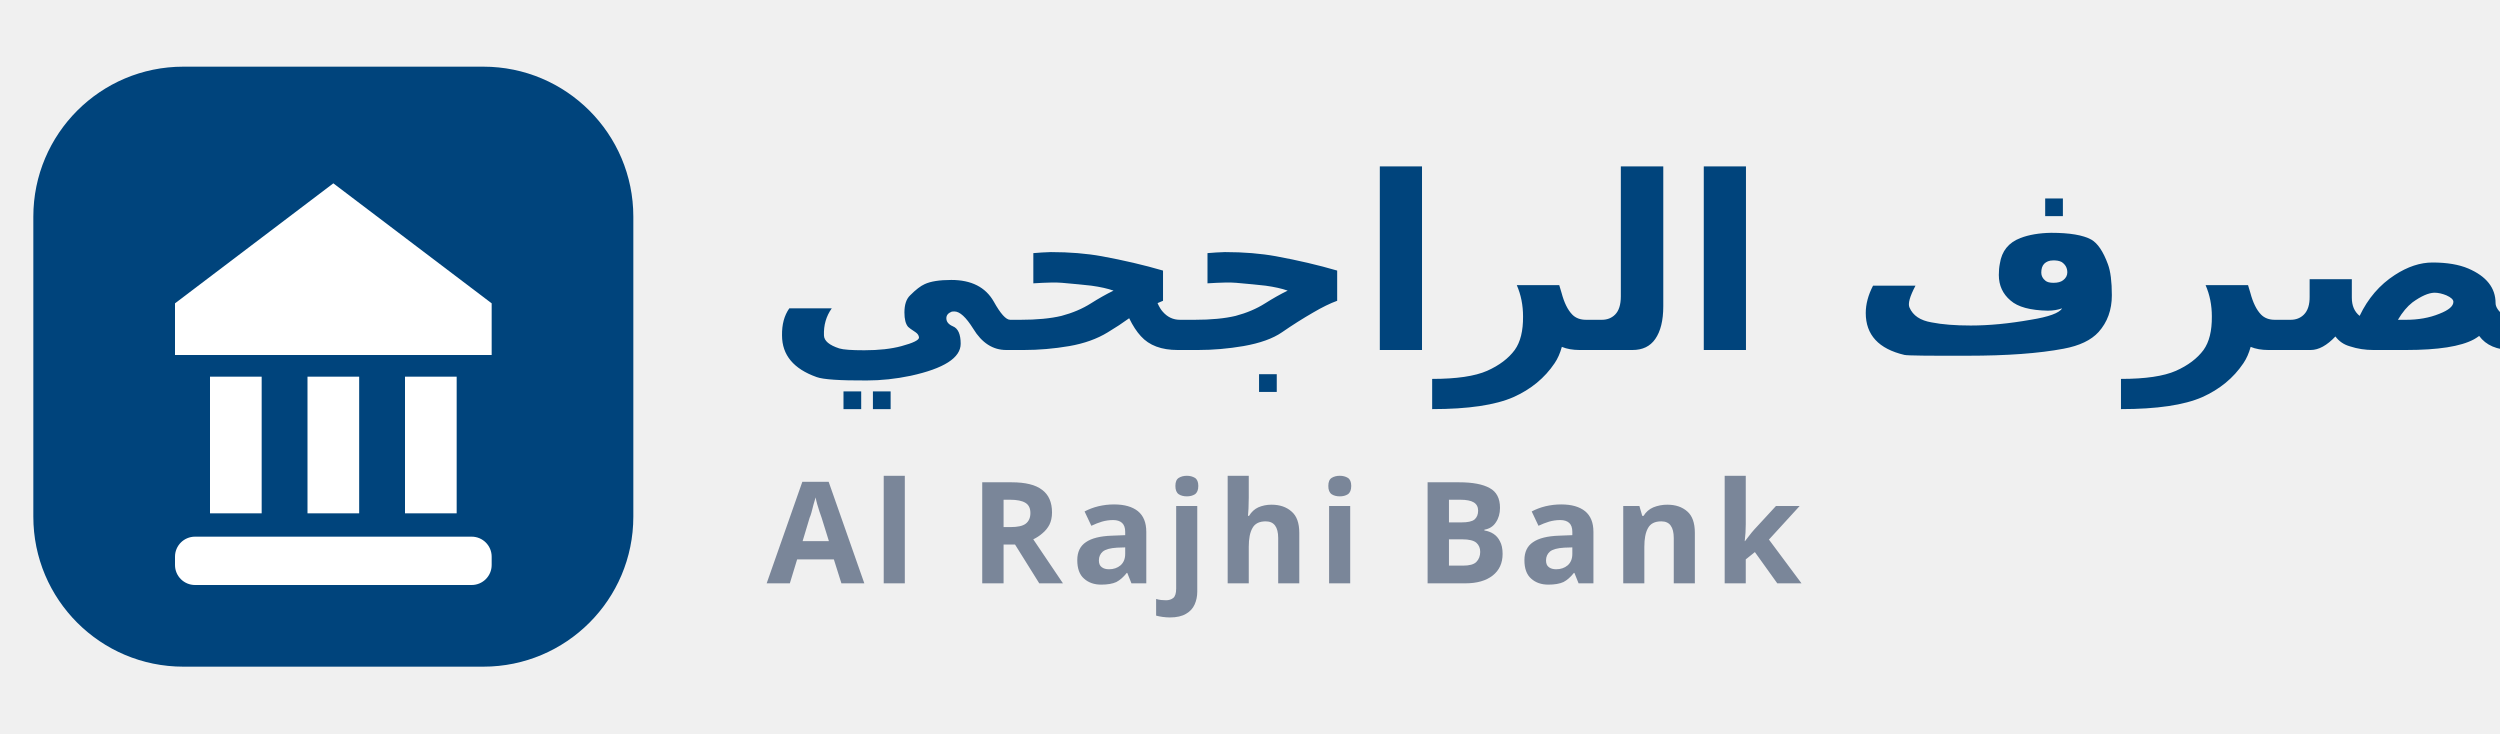
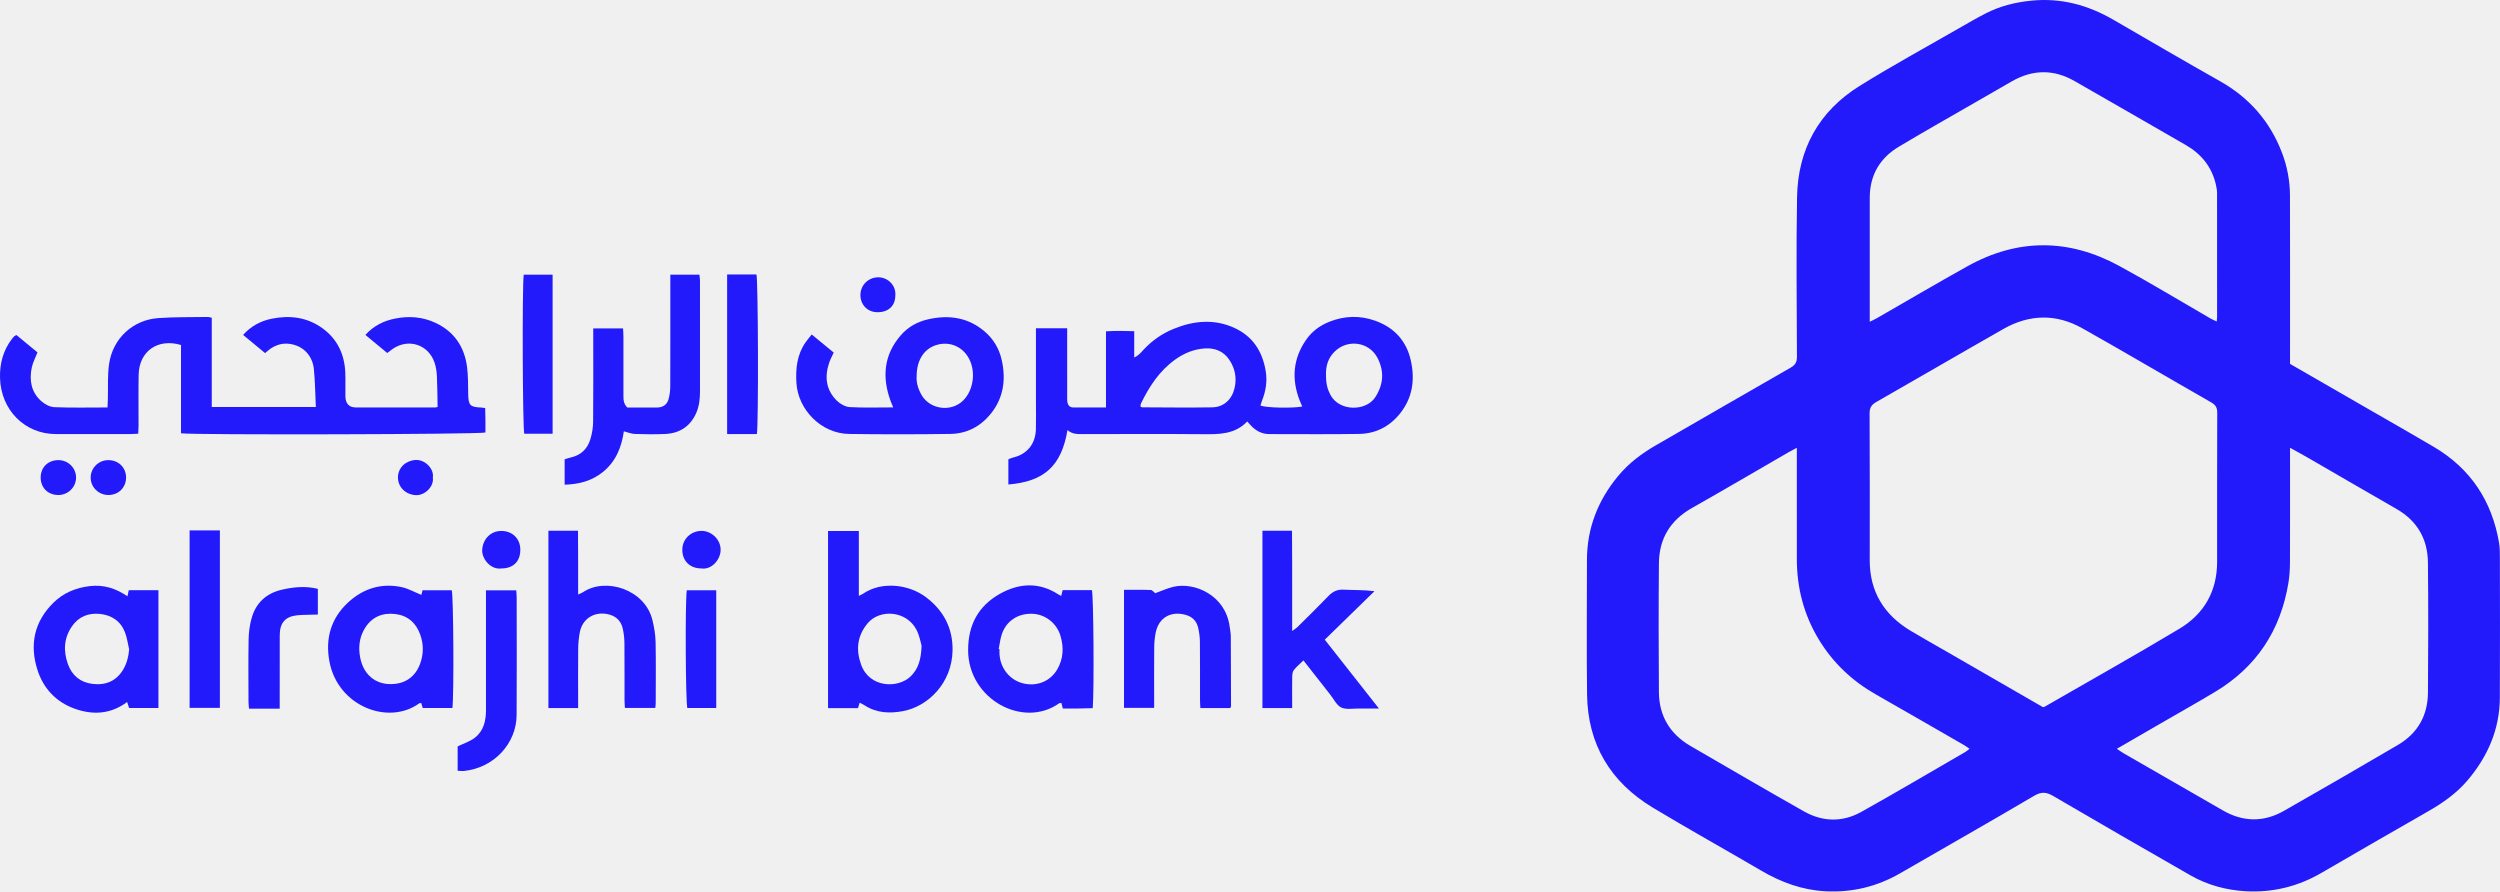
- <svg xmlns="http://www.w3.org/2000/svg" viewBox="0 0 150 44" role="img" aria-label="مصرف الراجحي">
-   <g>
-     <rect x="2" y="4" width="36" height="36" rx="9" fill="#00447c" />
-     <path d="M20 11l9.5 7.2v3.1h-19v-3.1L20 11z" fill="#fff" />
-     <rect x="12.6" y="22.6" width="3.1" height="8.2" fill="#fff" />
-     <rect x="18.45" y="22.6" width="3.1" height="8.2" fill="#fff" />
-     <rect x="24.3" y="22.6" width="3.1" height="8.2" fill="#fff" />
-     <rect x="10.5" y="32.2" width="19" height="2.9" rx="1.2" fill="#fff" />
+ <svg xmlns="http://www.w3.org/2000/svg" version="1.1" id="Layer_1" x="0px" y="0px" style="enable-background:new 0 0 841.89 841.89;" xml:space="preserve" viewBox="21.08 279.3 800.04 285.28">
+   <g id="_x39_u7Tlw_00000148636920449813617690000003798258439039256462_">
+     <g>
+       <path style="fill:#221AFB;" d="M753.926,395.751c9.027,5.203,17.821,10.267,26.611,15.337c6.485,3.741,12.999,7.434,19.443,11.246    c11.762,6.958,18.586,17.319,20.846,30.732c0.247,1.467,0.255,2.986,0.257,4.481c0.018,14.997,0.068,29.995-0.009,44.992    c-0.052,10.173-3.892,18.931-10.435,26.592c-3.507,4.106-7.841,7.136-12.496,9.799c-11.41,6.524-22.795,13.094-34.157,19.703    c-7.475,4.349-15.522,6.34-24.123,5.881c-6.303-0.337-12.331-1.962-17.828-5.107c-14.659-8.385-29.281-16.834-43.861-25.355    c-2.138-1.25-3.726-1.5-6.053-0.129c-14.262,8.403-28.662,16.572-42.993,24.858c-7.413,4.286-15.402,6.181-23.91,5.736    c-7.368-0.386-14.104-2.848-20.453-6.566c-11.557-6.769-23.272-13.273-34.741-20.187c-13.555-8.171-20.86-20.252-21.057-36.211    c-0.177-14.329-0.034-28.661-0.038-42.992c-0.003-10.251,3.537-19.185,10.041-27.01c3.394-4.083,7.563-7.196,12.155-9.831    c14.357-8.241,28.656-16.584,43.032-24.793c1.552-0.886,1.976-1.873,1.971-3.54c-0.051-16.997-0.259-33.998,0.037-50.99    c0.267-15.308,6.954-27.465,20-35.583c10.448-6.502,21.273-12.397,31.942-18.541c2.811-1.618,5.623-3.243,8.508-4.721    c4.564-2.339,9.441-3.535,14.558-4.044c9.472-0.944,18.098,1.405,26.227,6.119c11.37,6.594,22.72,13.223,34.166,19.682    c9.382,5.295,15.982,12.889,19.806,22.925c1.673,4.391,2.519,8.971,2.534,13.652c0.056,16.997,0.022,33.994,0.022,50.991    C753.926,393.785,753.926,394.695,753.926,395.751z M674.88,505.613c0.336-0.093,0.424-0.099,0.493-0.139    c14.409-8.304,28.921-16.436,43.182-24.986c7.868-4.717,12.032-11.982,12.038-21.352c0.01-15.907-0.021-31.815,0.038-47.722    c0.006-1.614-0.468-2.509-1.904-3.33c-13.789-7.88-27.466-15.958-41.307-23.745c-8.33-4.686-16.904-4.495-25.209,0.227    c-13.589,7.727-27.086,15.617-40.666,23.361c-1.568,0.894-2.173,1.857-2.164,3.69c0.077,15.657,0.057,31.315,0.04,46.972    c-0.011,10.073,4.59,17.468,13.089,22.576c3.776,2.27,7.631,4.41,11.449,6.612C654.258,493.717,664.555,499.658,674.88,505.613z     M596.096,422.602c-1.113,0.591-1.776,0.917-2.415,1.286c-10.372,5.994-20.699,12.068-31.125,17.966    c-6.944,3.928-10.521,9.817-10.593,17.681c-0.127,13.747-0.109,27.496-0.006,41.243c0.057,7.595,3.499,13.404,10.087,17.23    c12.086,7.019,24.16,14.059,36.323,20.943c5.995,3.392,12.33,3.534,18.346,0.175c11.184-6.244,22.214-12.767,33.301-19.184    c0.449-0.26,0.836-0.63,1.352-1.025c-0.675-0.457-1.136-0.814-1.637-1.102c-9.445-5.437-18.877-10.895-28.348-16.286    c-7.612-4.332-13.769-10.146-18.297-17.649c-4.757-7.883-6.982-16.47-6.988-25.652c-0.007-10.832-0.002-21.663-0.002-32.495    C596.096,424.827,596.096,423.922,596.096,422.602z M698.51,518.924c0.878,0.587,1.525,1.074,2.221,1.476    c10.59,6.104,21.183,12.202,31.783,18.289c6.453,3.706,13.021,3.756,19.439,0.111c12.219-6.939,24.367-14.006,36.494-21.105    c6.332-3.707,9.553-9.418,9.615-16.697c0.118-13.907,0.139-27.817-0.008-41.723c-0.08-7.547-3.47-13.341-10.137-17.154    c-9.384-5.366-18.715-10.825-28.075-16.232c-1.843-1.065-3.718-2.075-5.914-3.297c0,1.306,0,2.201,0,3.097    c0,11.16,0.027,22.319-0.022,33.479c-0.01,2.234-0.135,4.495-0.499,6.695c-2.503,15.143-10.179,26.866-23.393,34.803    c-5.773,3.467-11.65,6.762-17.478,10.136C707.937,513.462,703.342,516.125,698.51,518.924z M619.426,382.272    c0.998-0.501,1.658-0.794,2.281-1.152c9.664-5.544,19.262-11.206,28.997-16.621c16.119-8.966,32.421-8.873,48.542-0.111    c9.859,5.358,19.458,11.194,29.179,16.805c0.61,0.352,1.272,0.616,2.047,0.987c0.056-0.707,0.117-1.118,0.117-1.53    c0.005-13.157,0.012-26.314-0.011-39.472c-0.002-0.903-0.156-1.821-0.355-2.706c-1.285-5.692-4.617-9.857-9.623-12.741    c-11.887-6.847-23.764-13.712-35.676-20.516c-6.623-3.783-13.303-3.699-19.927,0.057c-3.544,2.009-7.062,4.063-10.589,6.101    c-8.567,4.949-17.193,9.801-25.68,14.883c-6.076,3.638-9.292,9.113-9.299,16.304c-0.011,12.241-0.003,24.482-0.003,36.724    C619.426,380.167,619.426,381.051,619.426,382.272z" />
+       <path style="fill:#221AFB;" d="M161.118,409.523c-0.065-3.356-0.059-6.591-0.22-9.818c-0.074-1.472-0.289-2.991-0.763-4.379    c-1.979-5.793-8.334-7.837-13.372-4.38c-0.542,0.372-1.053,0.789-1.758,1.32c-2.282-1.89-4.566-3.78-6.989-5.786    c2.696-3.007,5.993-4.565,9.72-5.276c4.347-0.83,8.623-0.487,12.658,1.389c5.997,2.787,9.305,7.648,10.146,14.115    c0.373,2.871,0.321,5.802,0.373,8.707c0.064,3.591,0.572,4.158,4.164,4.305c0.327,0.013,0.652,0.077,1.27,0.153    c0.026,1.303,0.063,2.605,0.076,3.907c0.013,1.325,0.003,2.65,0.003,3.927c-1.841,0.61-93.007,0.837-97.421,0.256    c0-9.421,0-18.88,0-28.263c-7.473-2.215-13.414,2.025-13.557,9.538c-0.103,5.414-0.017,10.832-0.027,16.248    c-0.002,0.814-0.069,1.629-0.113,2.603c-0.953,0.045-1.763,0.116-2.573,0.116c-7.916,0.008-15.832,0.008-23.748,0.004    c-9.993-0.005-17.623-7.707-17.9-17.96c-0.126-4.655,1.028-8.884,3.891-12.599c0.202-0.262,0.425-0.511,0.662-0.742    c0.114-0.111,0.283-0.164,0.697-0.393c2.188,1.803,4.463,3.679,6.737,5.553c-0.646,1.675-1.494,3.228-1.833,4.884    c-0.831,4.055-0.179,7.877,3.063,10.734c1.118,0.985,2.754,1.864,4.187,1.921c5.565,0.22,11.144,0.09,17,0.09    c0.038-1,0.077-1.88,0.104-2.76c0.112-3.737-0.137-7.526,0.401-11.199c1.189-8.117,7.568-14.044,15.692-14.639    c5.3-0.388,10.637-0.27,15.958-0.363c0.312-0.005,0.627,0.127,1.201,0.252c0,9.483,0,18.937,0,28.555c11.227,0,22.174,0,33.31,0    c-0.198-4.089-0.232-8.141-0.634-12.157c-0.388-3.88-3.012-7.334-7.658-8.029c-2.268-0.339-4.278,0.248-6.141,1.472    c-0.553,0.363-1.035,0.833-1.811,1.468c-2.294-1.897-4.62-3.822-7.033-5.818c2.607-2.916,5.706-4.492,9.184-5.192    c5.755-1.158,11.271-0.492,16.163,3.031c4.786,3.447,7.066,8.284,7.346,14.085c0.125,2.577-0.022,5.166,0.037,7.748    c0.053,2.281,1.167,3.527,3.285,3.537c8.499,0.04,16.999,0.014,25.498-0.001C160.707,409.688,161.022,409.546,161.118,409.523z" />
+       <path style="fill:#221AFB;" d="M424.451,409.094c1.902,0.726,10.203,0.885,13.368,0.311c-0.298-0.704-0.605-1.369-0.866-2.051    c-2.585-6.756-2.096-13.191,2.042-19.231c1.896-2.767,4.498-4.678,7.577-5.89c4.813-1.894,9.75-2.031,14.608-0.291    c6.077,2.176,10.012,6.444,11.407,12.813c1.347,6.152,0.519,11.929-3.543,16.96c-3.326,4.119-7.746,6.355-12.983,6.446    c-9.576,0.166-19.158,0.039-28.737,0.054c-2.409,0.004-4.312-1.019-5.918-2.722c-0.338-0.358-0.663-0.729-1.198-1.319    c-3.928,4.145-8.969,4.118-14.127,4.073c-12.744-0.113-25.489-0.046-38.234-0.027c-1.823,0.003-3.633,0.086-5.156-1.293    c-1.93,11.44-7.386,16.462-18.916,17.418c0-2.632,0-5.258,0-8.059c0.406-0.156,0.914-0.42,1.454-0.548    c4.535-1.075,7.222-4.323,7.352-9.083c0.08-2.913,0.017-5.831,0.017-8.746c0-6.914,0-13.828,0-20.741c0-0.894,0-1.788,0-2.813    c3.415,0,6.535,0,9.997,0c0,0.966,0,1.85,0,2.735c0,6.331-0.001,12.661,0.002,18.992c0,0.583-0.038,1.174,0.043,1.746    c0.157,1.099,0.703,1.868,1.937,1.871c3.398,0.006,6.797,0.002,10.437,0.002c0-8.153,0-16.111,0-24.367    c3.083-0.214,5.933-0.139,9.038-0.051c0,2.809,0,5.428,0,8.424c1.502-0.697,2.241-1.701,3.044-2.559    c2.721-2.908,5.928-5.128,9.585-6.617c6.371-2.594,12.889-3.246,19.322-0.344c5.916,2.669,9.077,7.486,10.123,13.861    c0.546,3.33,0.034,6.428-1.187,9.489C424.756,407.993,424.642,408.474,424.451,409.094z M386.044,409.372    c0.217,0.129,0.349,0.278,0.482,0.278c7.488,0.024,14.979,0.137,22.465,0.007c3.705-0.064,6.317-2.505,7.169-6.158    c0.757-3.244,0.158-6.29-1.664-9.038c-1.818-2.742-4.623-3.85-7.748-3.667c-3.534,0.207-6.781,1.533-9.671,3.629    c-4.991,3.619-8.248,8.587-10.876,14.036C386.067,408.736,386.089,409.089,386.044,409.372z M445.426,399.445    c-0.001,2.703,0.46,4.418,1.416,6.226c2.838,5.363,11.384,5.314,14.343,0.747c2.621-4.045,2.933-8.221,0.768-12.483    c-2.695-5.304-9.706-6.261-13.883-2.006C446.008,394.031,445.308,396.589,445.426,399.445z" />
+       <path style="fill:#221AFB;" d="M280.842,386.336c2.526,2.078,4.757,3.914,7.042,5.793c-0.518,1.14-1.083,2.147-1.447,3.222    c-1.531,4.524-1.042,8.75,2.458,12.186c1.055,1.036,2.699,1.961,4.124,2.042c4.54,0.258,9.104,0.096,13.9,0.096    c-0.355-0.866-0.621-1.454-0.841-2.06c-2.763-7.599-2.197-14.707,3.261-21.008c2.355-2.719,5.396-4.389,8.907-5.159    c6.603-1.449,12.716-0.558,17.987,3.976c2.794,2.403,4.605,5.475,5.406,9.049c1.389,6.205,0.65,12.059-3.445,17.171    c-3.307,4.128-7.697,6.439-12.947,6.516c-10.827,0.158-21.659,0.165-32.486,0.011c-8.757-0.125-16.305-7.641-16.82-16.39    c-0.269-4.576,0.204-8.99,2.908-12.89C279.408,388.083,280.057,387.336,280.842,386.336z M314.425,399.574    c-0.174,2.07,0.452,4.206,1.603,6.18c2.666,4.571,9.32,5.483,13.152,1.836c3.696-3.517,4.364-10.177,1.448-14.443    c-2.121-3.103-5.688-4.473-9.344-3.589C317.036,390.586,314.454,394.262,314.425,399.574z" />
+       <path style="fill:#221AFB;" d="M296.175,504.168c-0.189,0.645-0.344,1.171-0.51,1.737c-3.198,0-6.326,0-9.595,0    c0-18.926,0-37.712,0-56.679c3.219,0,6.402,0,9.852,0c0,6.889,0,13.668,0,20.771c0.69-0.354,1.059-0.497,1.378-0.714    c6.025-4.103,14.728-2.949,20.141,1.157c5.581,4.234,8.573,9.851,8.476,16.939c-0.143,10.477-7.829,17.994-15.873,19.496    c-4.264,0.797-8.46,0.627-12.27-1.857C297.297,504.708,296.765,504.479,296.175,504.168z M316.001,485.916    c-0.311-1.023-0.646-3.111-1.549-4.915c-3.191-6.37-11.836-6.886-15.719-2.232c-3.353,4.018-3.801,8.501-2.068,13.273    c2.703,7.445,11.806,7.617,15.839,3.706C314.972,493.355,315.857,490.306,316.001,485.916z" />
+       <path style="fill:#221AFB;" d="M221.812,409.707c3.221,0,6.383-0.004,9.546,0.001c1.921,0.003,3.208-0.946,3.692-2.749    c0.34-1.265,0.519-2.612,0.524-3.923c0.04-10.998,0.023-21.996,0.023-32.993c0-0.898,0-1.796,0-2.841c3.212,0,6.169,0,9.303,0    c0.064,0.629,0.184,1.262,0.185,1.896c0.011,11.831,0.014,23.662,0.004,35.493c-0.002,2.427-0.262,4.828-1.289,7.062    c-1.926,4.192-5.317,6.315-9.84,6.525c-3.242,0.151-6.5,0.1-9.745-0.009c-1.116-0.037-2.217-0.52-3.49-0.84    c-0.727,5.072-2.552,9.664-6.744,13.043c-3.528,2.845-7.609,3.894-12.206,4.041c0-2.683,0-5.311,0-8.129    c0.58-0.173,1.261-0.422,1.963-0.579c3.224-0.724,5.329-2.739,6.26-5.816c0.545-1.8,0.873-3.735,0.891-5.613    c0.09-8.997,0.04-17.996,0.04-26.994c0-0.906,0-1.812,0-2.895c3.221,0,6.255,0,9.54,0c0.042,0.893,0.118,1.778,0.119,2.663    c0.01,6.249,0.012,12.498,0.001,18.746C220.586,407.145,220.583,408.475,221.812,409.707z" />
+       <path style="fill:#221AFB;" d="M360.673,470.012c0.175-0.681,0.311-1.21,0.477-1.852c3.124,0,6.255,0,9.359,0    c0.527,1.931,0.737,31.991,0.26,37.762c-1.574,0.04-3.192,0.096-4.811,0.117c-1.575,0.02-3.151,0.004-4.762,0.004    c-0.168-0.669-0.303-1.208-0.451-1.796c-0.278,0.044-0.565,0.006-0.738,0.129c-11.546,8.173-29.079-1.347-29.112-16.978    c-0.017-8.065,3.239-14.202,10.219-18.092c6.13-3.417,12.456-3.784,18.624,0.193C359.995,469.669,360.279,469.799,360.673,470.012    z M340.681,486.99c0.086,0.017,0.172,0.034,0.257,0.052c0,0.582-0.036,1.167,0.006,1.746c0.326,4.469,3.343,8.147,7.527,9.197    c4.341,1.089,8.691-0.594,10.953-4.479c1.986-3.41,2.133-7.1,0.988-10.843c-1.231-4.026-4.935-6.847-9.071-6.951    c-4.503-0.113-8.183,2.278-9.631,6.456C341.176,483.709,341.013,485.379,340.681,486.99z" />
+       <path style="fill:#221AFB;" d="M61.864,470.118c0.162-0.735,0.28-1.27,0.426-1.935c3.098,0,6.222,0,9.491,0    c0,12.588,0,25.04,0,37.678c-3.103,0-6.145,0-9.376,0c-0.16-0.472-0.359-1.061-0.647-1.911c-5.24,3.924-10.985,4.239-16.839,2.122    c-5.911-2.138-9.948-6.459-11.847-12.369c-2.602-8.097-1.033-15.507,5.136-21.555c3.158-3.096,7.101-4.749,11.583-5.285    C54.256,466.328,58.129,467.589,61.864,470.118z M62.408,487.105c-0.435-1.838-0.665-3.756-1.348-5.497    c-1.403-3.579-4.296-5.471-8.02-5.846c-3.611-0.364-6.751,0.834-8.891,3.914c-2.62,3.77-2.853,7.88-1.346,12.122    c1.319,3.71,4.015,5.888,7.887,6.362c4.248,0.52,7.706-0.929,9.911-4.763C61.7,491.485,62.216,489.4,62.408,487.105z" />
+       <path style="fill:#221AFB;" d="M155.914,469.671c0.101-0.389,0.222-0.853,0.384-1.471c3.085,0,6.214,0,9.352,0    c0.541,1.648,0.739,33.872,0.201,37.679c-3.096,0-6.221,0-9.493,0c-0.148-0.494-0.309-1.026-0.487-1.619    c-0.218,0.041-0.491,0.015-0.658,0.136c-9.846,7.125-26.021,0.941-28.708-13.384c-1.364-7.271,0.428-13.768,5.921-18.866    c4.846-4.497,10.676-6.362,17.246-4.945C151.737,467.646,153.658,468.757,155.914,469.671z M146.266,498.211    c4.476-0.001,7.773-2.373,9.282-6.563c1.116-3.1,1.119-6.155,0.015-9.252c-1.358-3.811-4.051-6.141-8.003-6.603    c-3.981-0.465-7.38,0.852-9.633,4.425c-1.574,2.497-2.099,5.267-1.794,8.122C136.882,495.364,141.536,498.377,146.266,498.211z" />
+       <path style="fill:#221AFB;" d="M196.581,449.147c3.159,0,6.134,0,9.467,0c0.015,3.398,0.036,6.773,0.044,10.149    c0.008,3.327,0.002,6.653,0.002,10.258c0.678-0.321,1.196-0.492,1.632-0.784c7.106-4.757,19.805-0.93,22.17,9.072    c0.532,2.249,0.937,4.58,0.984,6.882c0.131,6.494,0.048,12.993,0.041,19.49c-0.001,0.488-0.071,0.975-0.123,1.644    c-3.192,0-6.31,0-9.73,0c-0.045-0.821-0.131-1.694-0.133-2.567c-0.012-6.081,0.025-12.161-0.029-18.241    c-0.013-1.483-0.193-2.987-0.497-4.44c-0.571-2.728-2.339-4.316-5.077-4.816c-4.264-0.78-7.894,1.604-8.702,5.837    c-0.325,1.703-0.494,3.459-0.514,5.194c-0.064,5.497-0.024,10.995-0.024,16.492c0,0.812,0,1.623,0,2.582c-3.294,0-6.327,0-9.512,0    C196.581,486.996,196.581,468.21,196.581,449.147z" />
+       <path style="fill:#221AFB;" d="M425.083,449.145c3.161,0,6.137,0,9.464,0c0.015,3.49,0.036,6.951,0.044,10.411    c0.008,3.582,0.002,7.165,0.002,10.747c0,3.488,0,6.977,0,10.931c0.777-0.576,1.301-0.876,1.715-1.286    c3.314-3.284,6.65-6.548,9.887-9.906c1.358-1.409,2.78-2.141,4.811-2.039c3.221,0.163,6.457,0.043,9.932,0.488    c-5.25,5.119-10.5,10.237-15.911,15.513c5.691,7.233,11.322,14.391,17.341,22.042c-2.51,0-4.462,0.023-6.414-0.007    c-1.907-0.029-4.062,0.419-5.646-0.326c-1.488-0.7-2.386-2.673-3.517-4.107c-2.825-3.587-5.635-7.186-8.591-10.96    c-1.11,1.087-2.204,1.992-3.068,3.079c-0.408,0.513-0.5,1.374-0.516,2.083c-0.059,2.498-0.023,4.998-0.023,7.498    c0,0.813,0,1.626,0,2.588c-3.288,0-6.321,0-9.51,0C425.083,486.997,425.083,468.209,425.083,449.145z" />
+       <path style="fill:#221AFB;" d="M380.78,468.057c2.935,0,5.751-0.059,8.56,0.052c0.523,0.021,1.02,0.722,1.425,1.03    c1.889-0.674,3.846-1.592,5.904-2.068c6.674-1.542,16.465,2.665,17.888,12.526c0.166,1.148,0.394,2.302,0.403,3.455    c0.056,7.408,0.061,14.817,0.073,22.226c0,0.15-0.113,0.301-0.237,0.609c-3.06,0-6.183,0-9.58,0    c-0.04-0.901-0.112-1.783-0.114-2.664c-0.01-6.163,0.033-12.326-0.032-18.488c-0.017-1.562-0.223-3.155-0.591-4.673    c-0.532-2.194-2.008-3.517-4.251-4.074c-4.62-1.147-8.334,1.058-9.295,5.718c-0.316,1.533-0.469,3.125-0.485,4.692    c-0.057,5.579-0.022,11.16-0.022,16.74c0,0.826,0,1.652,0,2.693c-3.25,0-6.354,0-9.646,0    C380.78,493.381,380.78,480.936,380.78,468.057z" />
+       <path style="fill:#221AFB;" d="M167.535,525.953c0-2.884,0-5.52,0-7.791c1.981-0.967,3.928-1.571,5.448-2.733    c2.858-2.186,3.623-5.421,3.619-8.895c-0.014-11.814-0.005-23.629-0.005-35.443c0-0.9,0-1.8,0-2.868c3.325,0,6.429,0,9.689,0    c0.05,0.803,0.134,1.529,0.135,2.255c0.008,12.563,0.074,25.127-0.017,37.689c-0.065,8.97-7.134,16.862-16.879,17.863    C168.959,526.088,168.379,525.99,167.535,525.953z" />
+       <path style="fill:#221AFB;" d="M81.755,449.046c2.398,0,4.631,0,6.863,0c0.897,0,1.794,0,2.828,0c0,19.02,0,37.798,0,56.787    c-3.176,0-6.353,0-9.691,0C81.755,487.008,81.755,468.238,81.755,449.046z" />
+       <path style="fill:#221AFB;" d="M253.774,367.14c3.248,0,6.318,0,9.384,0c0.539,1.72,0.696,47.502,0.135,51.071    c-1.504,0-3.063,0-4.622,0c-1.573,0-3.147,0-4.897,0C253.774,401.157,253.774,384.293,253.774,367.14z" />
+       <path style="fill:#221AFB;" d="M197.924,418.1c-3.12,0-6.094,0-9.068,0c-0.527-1.7-0.704-47.138-0.177-50.898    c3.009,0,6.042,0,9.246,0C197.924,384.1,197.924,400.956,197.924,418.1z" />
+       <path style="fill:#221AFB;" d="M110.593,506.078c-3.392,0-6.511,0-9.83,0c-0.061-0.818-0.159-1.539-0.16-2.261    c-0.012-6.656-0.09-13.314,0.038-19.967c0.044-2.295,0.364-4.652,0.998-6.853c1.374-4.773,4.636-7.787,9.484-8.942    c3.817-0.909,7.673-1.288,11.676-0.318c0,2.664,0,5.296,0,8.222c-1.194,0.03-2.326,0.05-3.457,0.089    c-1.079,0.038-2.165,0.032-3.235,0.158c-3.768,0.445-5.484,2.402-5.505,6.355c-0.033,6.406-0.009,12.813-0.009,19.219    C110.593,503.171,110.593,504.563,110.593,506.078z" />
+       <path style="fill:#221AFB;" d="M240.863,468.192c3.193,0,6.243,0,9.426,0c0,12.6,0,25.053,0,37.68c-3.143,0-6.188,0-9.25,0    C240.49,504.232,240.304,472.04,240.863,468.192z" />
+       <path style="fill:#221AFB;" d="M245.529,461.21c-3.68-0.003-6.131-2.427-6.098-6.032c0.031-3.35,2.662-5.889,6.038-5.983    c3.105-0.086,6.22,2.597,6.226,6.044C251.7,458.321,248.851,461.719,245.529,461.21z" />
+       <path style="fill:#221AFB;" d="M181.578,461.21c-3.512,0.522-6.358-3.147-6.188-5.962c0.203-3.372,2.652-5.988,6.006-6.035    c3.612-0.051,6.179,2.421,6.196,5.966C187.61,458.94,185.358,461.199,181.578,461.21z" />
+       <path style="fill:#221AFB;" d="M39.747,437.709c-3.327-0.005-5.665-2.33-5.65-5.619c0.015-3.275,2.382-5.567,5.725-5.543    c3.062,0.022,5.553,2.463,5.601,5.49C45.472,435.138,42.894,437.714,39.747,437.709z" />
+       <path style="fill:#221AFB;" d="M61.425,432.033c0.041,3.228-2.36,5.656-5.611,5.676c-3.177,0.02-5.732-2.488-5.715-5.61    c0.016-3.019,2.486-5.501,5.525-5.551C58.909,426.494,61.385,428.835,61.425,432.033z" />
+       <path style="fill:#221AFB;" d="M307.592,374.035c-0.071,3.275-2.37,5.284-5.924,5.174c-3.108-0.095-5.355-2.547-5.237-5.713    c0.115-3.067,2.61-5.429,5.663-5.457C305.204,368.011,307.954,370.648,307.592,374.035z" />
+       <path style="fill:#221AFB;" d="M159.593,432.096c0.44,2.987-2.678,5.859-5.536,5.658c-3.18-0.223-5.654-2.556-5.624-5.727    c0.029-3.057,2.458-5.294,5.561-5.521C157.132,426.277,160.042,429.395,159.593,432.096z" />
+     </g>
  </g>
-   <text x="46" y="21" font-family="Almarai, Tahoma, sans-serif" font-size="14.5" font-weight="800" fill="#00447c">مصرف الراجحي</text>
-   <text x="46" y="35" font-family="Quicksand, Tahoma, sans-serif" font-size="8.5" font-weight="600" fill="#7a8699" letter-spacing=".5">Al Rajhi Bank</text>
</svg>
